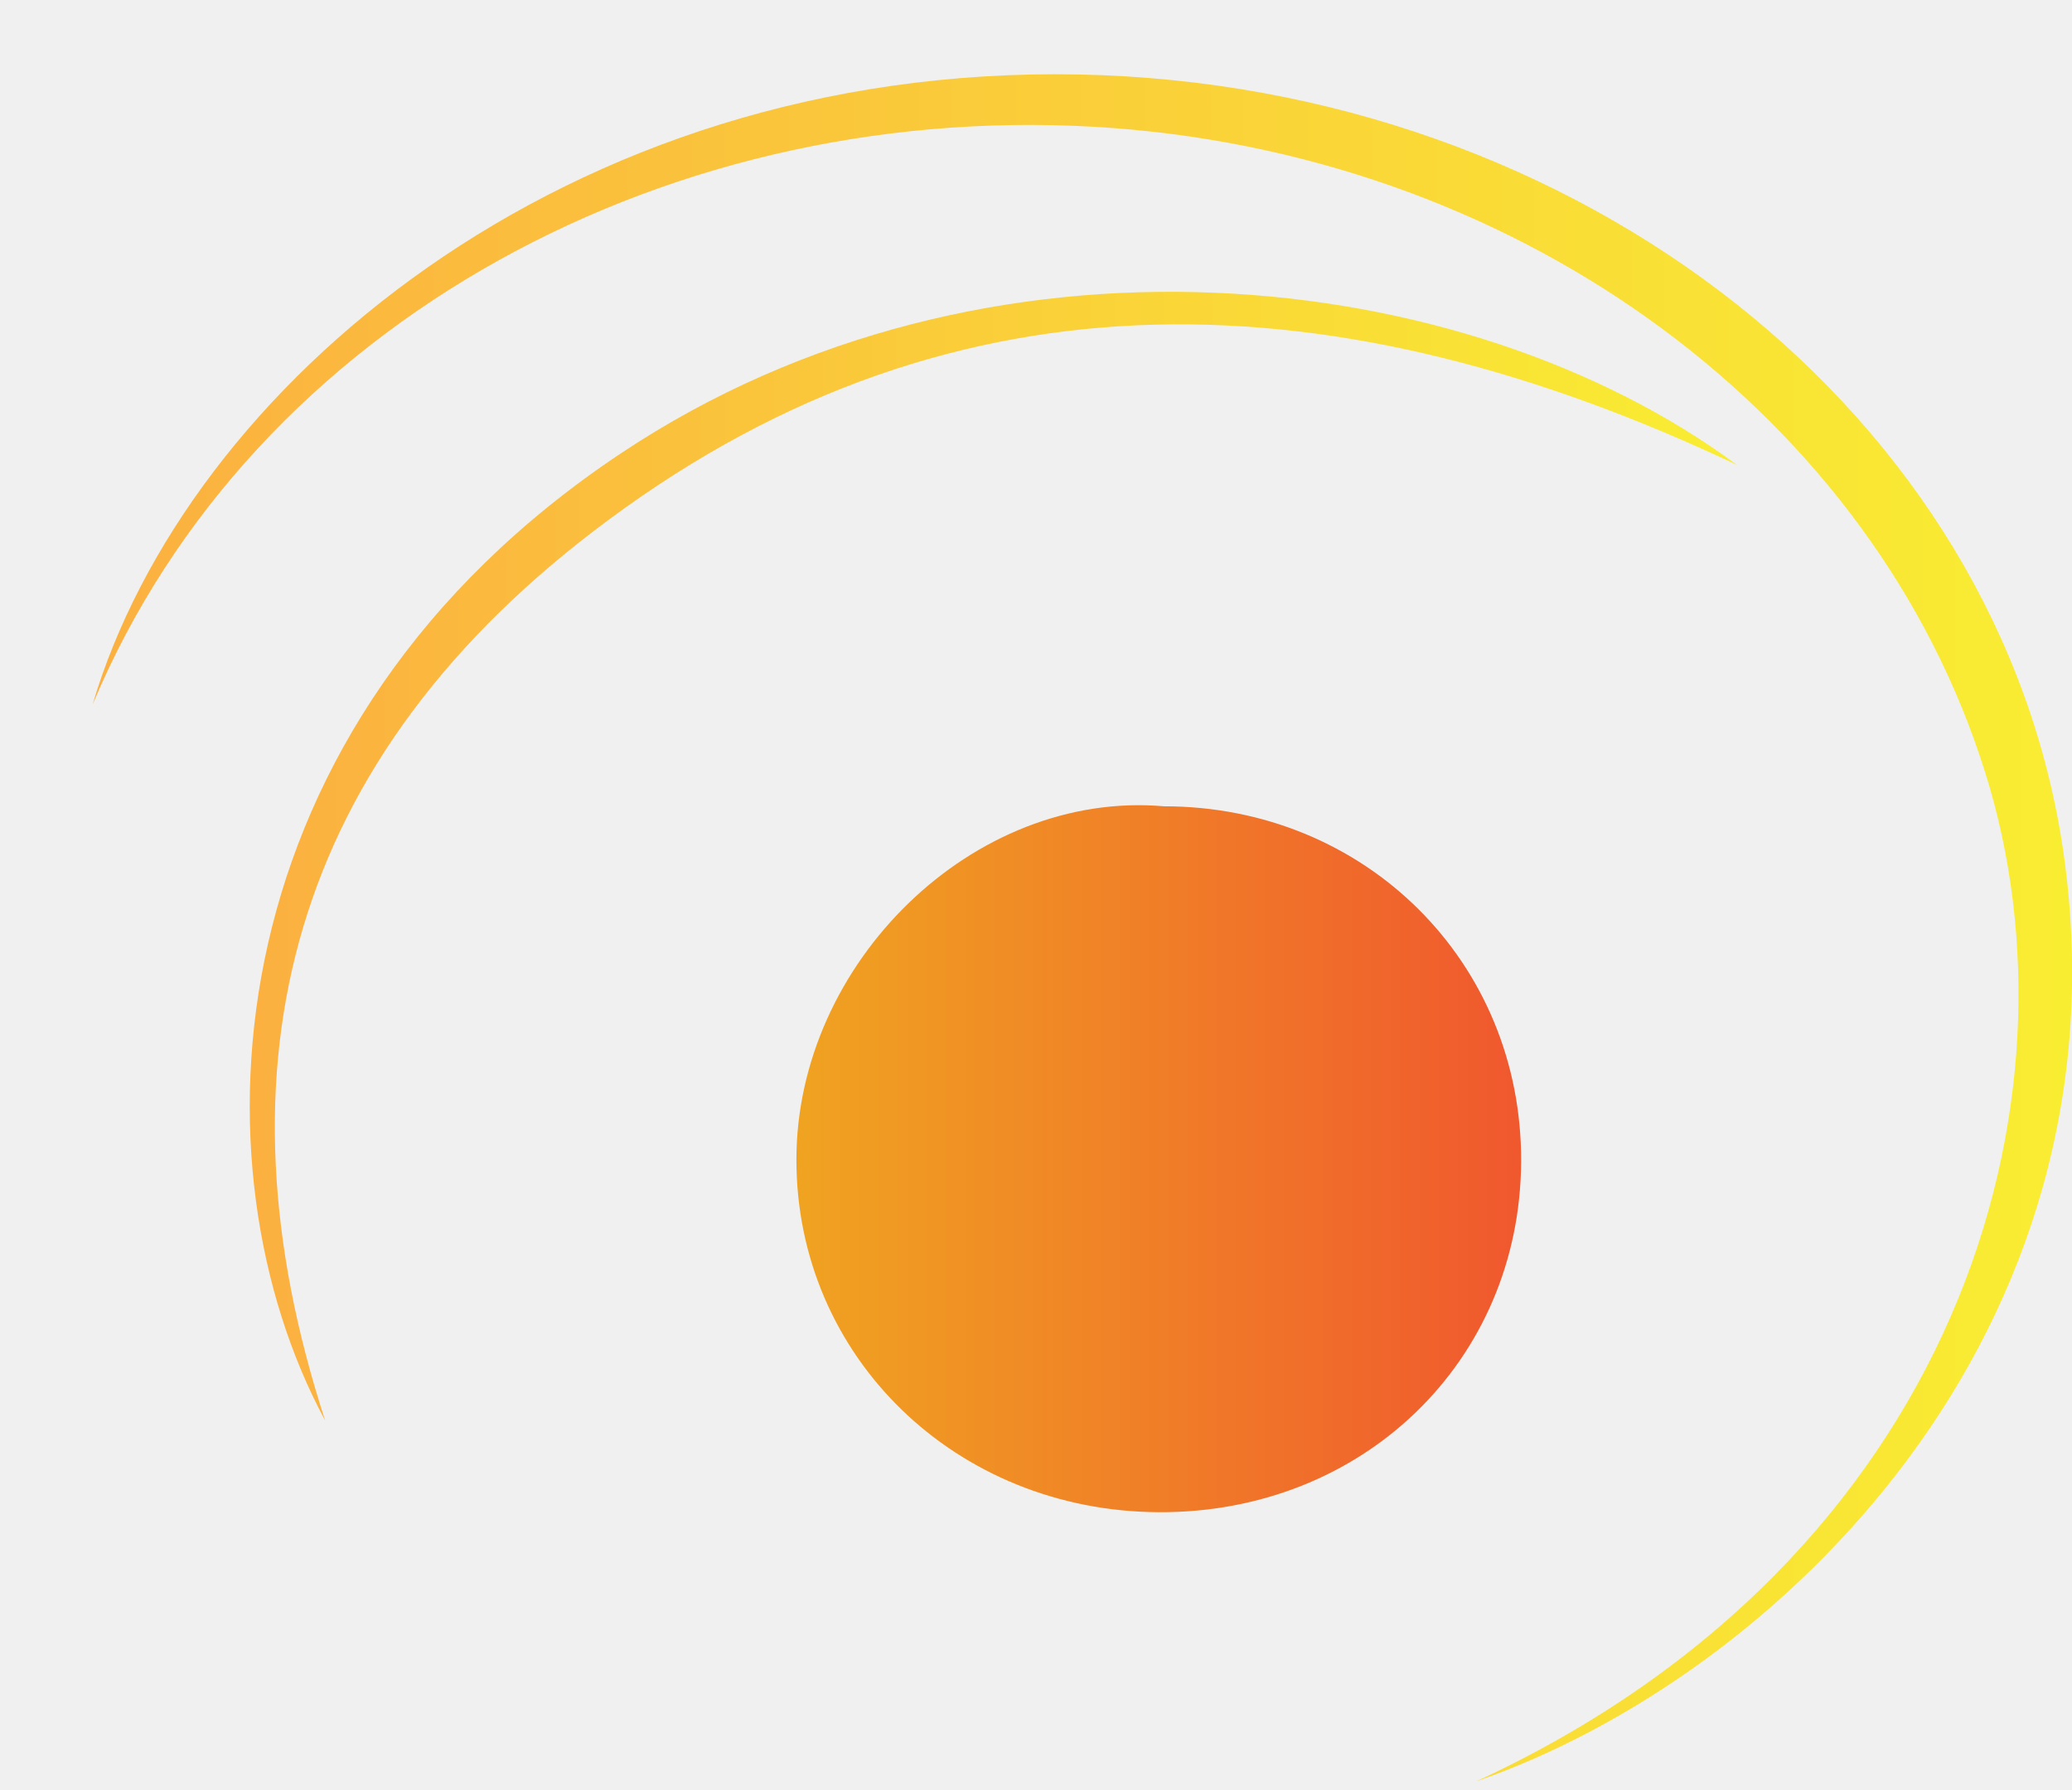
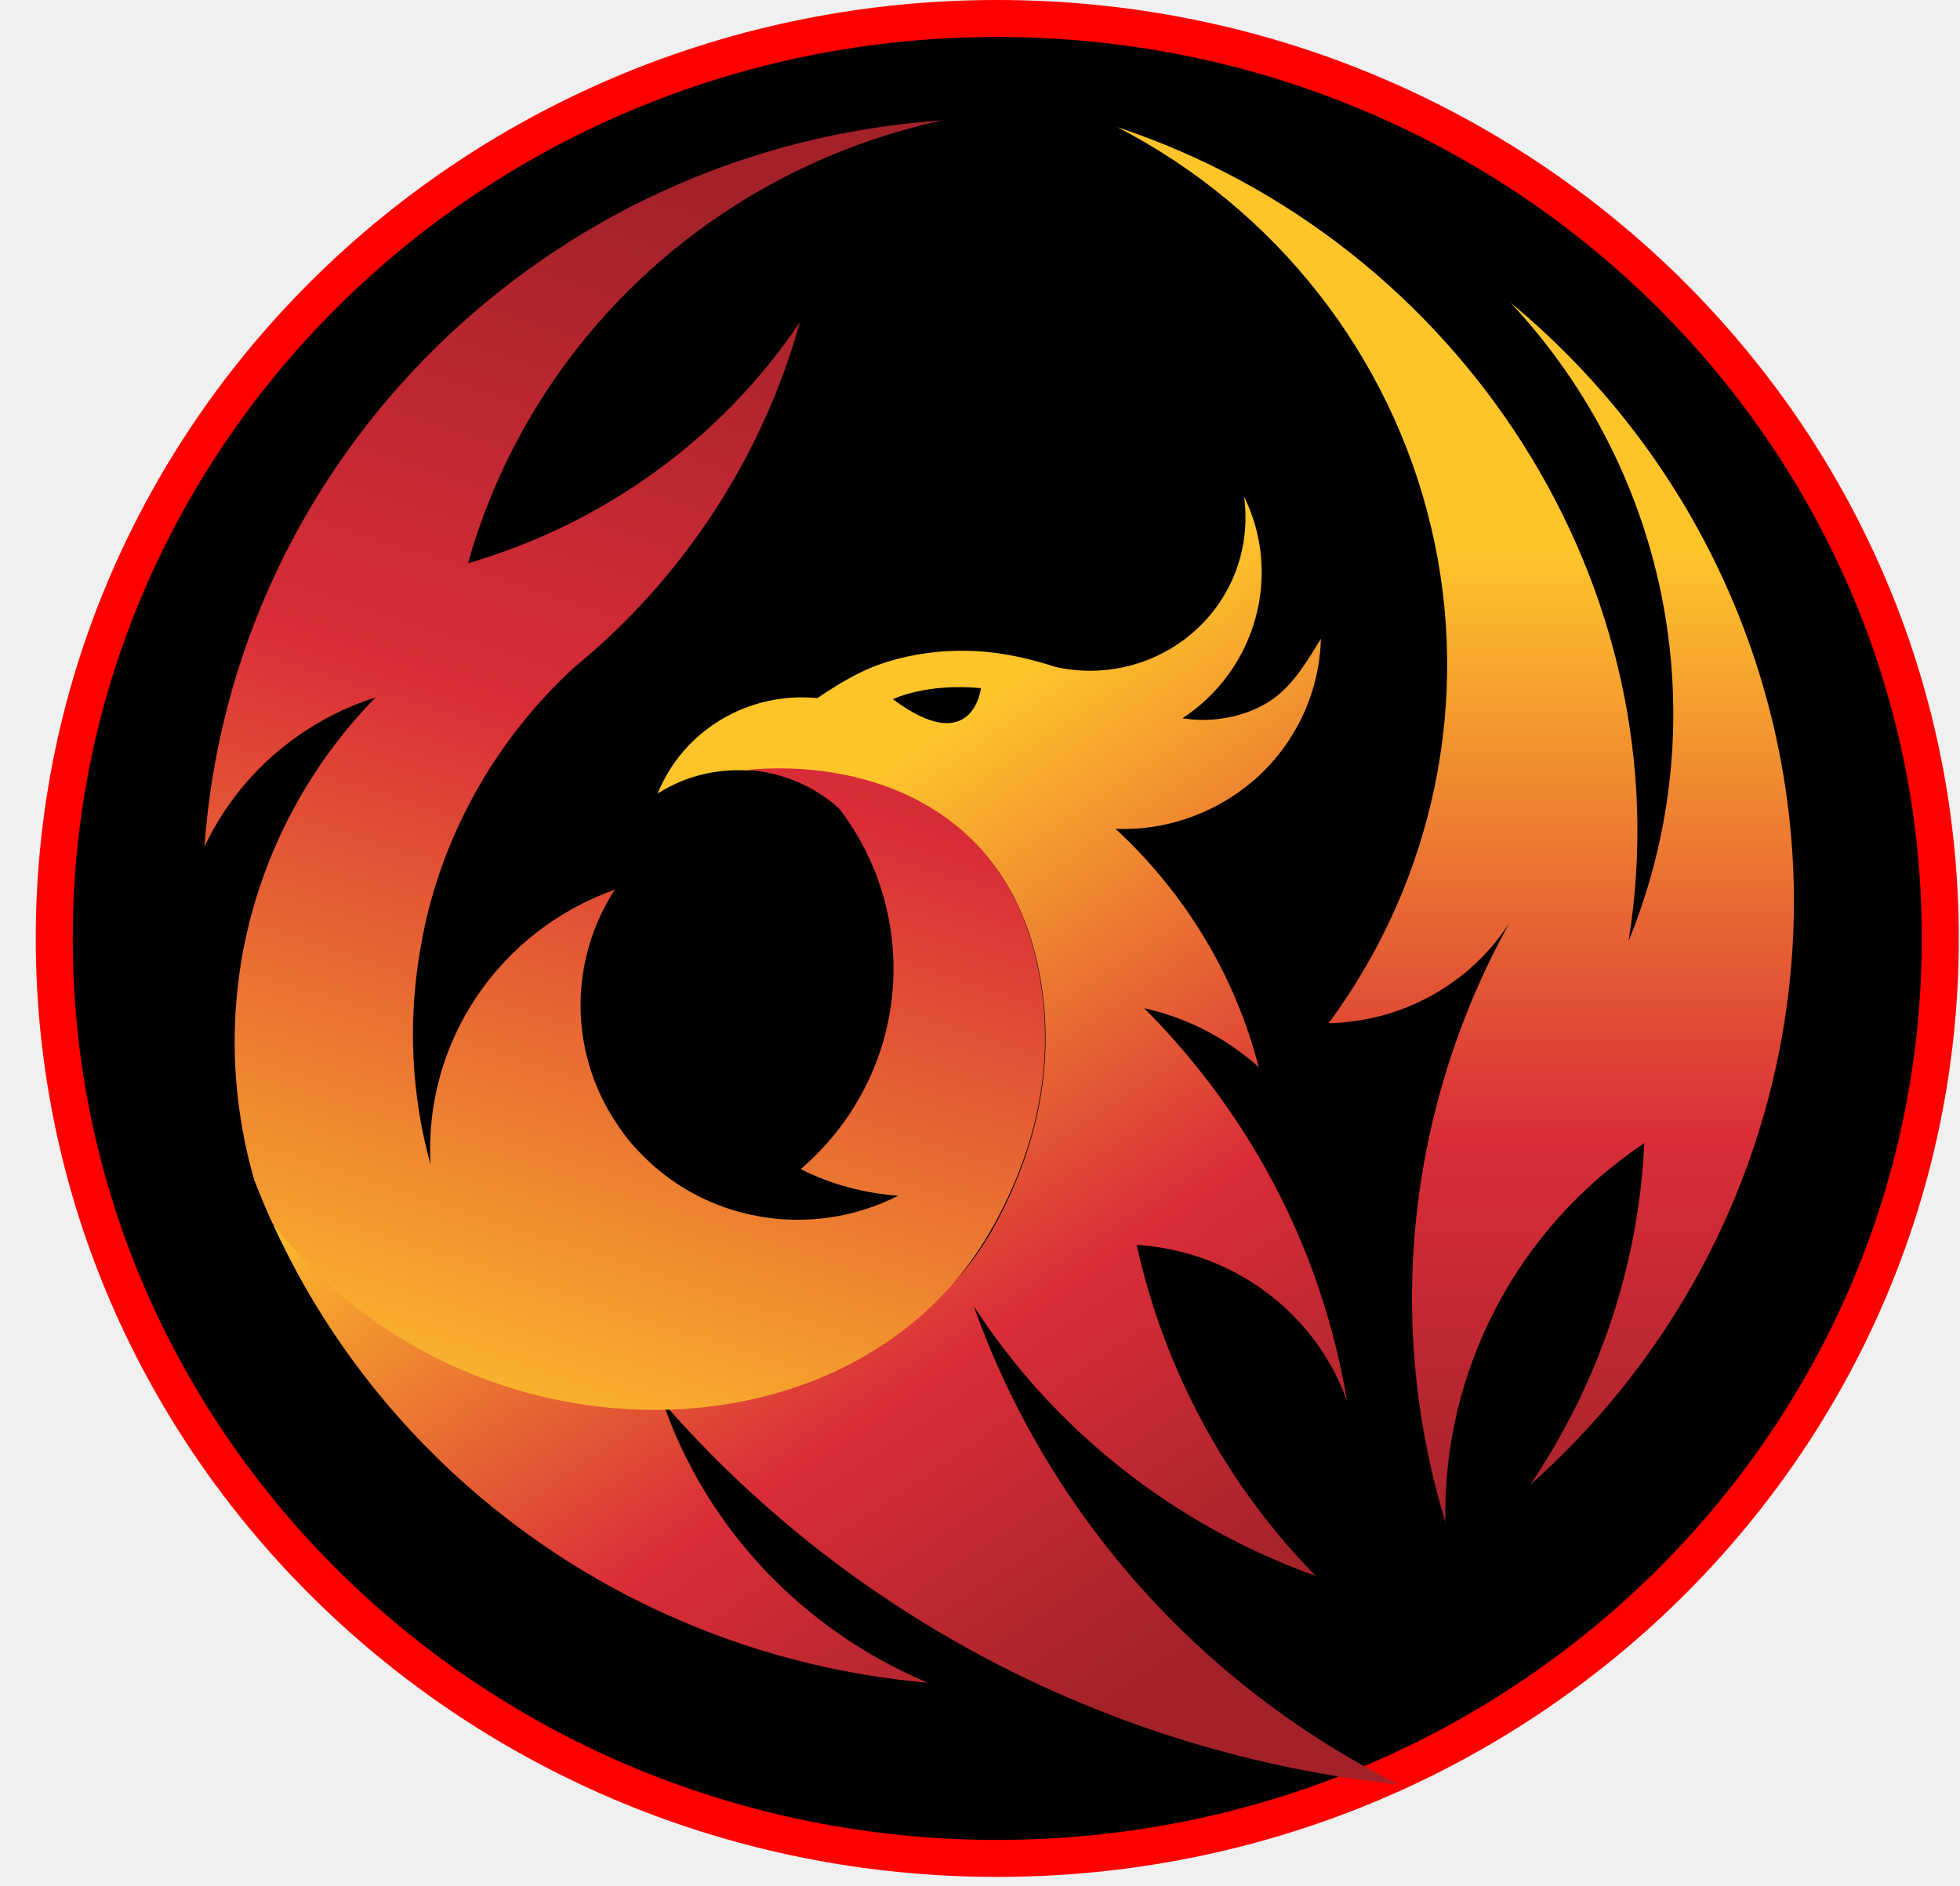
- <svg xmlns="http://www.w3.org/2000/svg" width="22" height="19" viewBox="0 0 22 19" fill="none">
-   <path d="M12.359 8.562C14.494 8.562 16.162 10.214 16.151 12.337C16.14 14.45 14.472 16.069 12.303 16.058C10.146 16.047 8.456 14.406 8.456 12.315C8.456 10.225 10.335 8.387 12.359 8.562Z" fill="url(#paint0_linear_507_319)" />
-   <path d="M0.983 7.482C1.973 4.132 5.987 0.683 11.458 0.791C16.785 0.899 21.244 4.416 21.911 9.063C22.634 14.162 18.875 17.807 15.673 18.917C20.81 16.54 22.178 11.687 21.077 8.199C19.898 4.436 16.206 1.695 11.836 1.361C7.166 1.007 2.685 3.414 0.983 7.482Z" fill="url(#paint1_linear_507_319)" />
-   <path d="M18.442 4.937C14.228 2.943 10.18 2.766 6.466 5.517C3.052 8.042 2.23 11.333 3.453 15.086C1.996 12.384 2.241 7.708 6.6 4.809C10.469 2.235 15.562 2.805 18.442 4.937Z" fill="url(#paint2_linear_507_319)" />
+ <svg xmlns="http://www.w3.org/2000/svg" width="53" height="51" viewBox="0 0 53 51" fill="none">
+   <path d="M52.467 25.38C52.467 39.11 41.062 50.261 26.967 50.261C12.872 50.261 1.467 39.11 1.467 25.38C1.467 11.651 12.872 0.5 26.967 0.5C41.062 0.5 52.467 11.651 52.467 25.38Z" fill="black" stroke="#FF0000" />
+   <g clip-path="url(#clip0_962_3571)">
+     <path fill-rule="evenodd" clip-rule="evenodd" d="M48.507 24.038C48.398 17.914 45.611 12.132 40.845 8.184C45.207 12.85 46.441 19.571 44.037 25.453C45.582 15.915 39.517 6.527 30.216 3.44C34.505 5.659 37.603 9.614 38.701 14.265C39.798 18.917 38.78 23.81 35.928 27.672C37.914 27.63 39.741 26.62 40.816 24.962C38.065 29.92 37.437 35.759 39.084 41.164C39.004 37.075 41.026 33.213 44.463 30.916C44.311 34.216 43.243 37.395 41.38 40.154C46.008 36.044 48.6 30.176 48.507 24.038Z" fill="url(#paint0_linear_962_3571)" />
+     <path fill-rule="evenodd" clip-rule="evenodd" d="M17.926 37.928C22.988 43.732 30.093 47.431 37.82 48.263C32.44 45.56 28.324 40.937 26.331 35.325C28.519 38.697 31.761 41.25 35.581 42.623C33.148 40.148 31.48 37.032 30.736 33.668C33.328 33.832 35.567 35.489 36.426 37.893C36.029 35.524 35.206 33.256 33.993 31.207C33.148 29.778 32.115 28.441 30.938 27.267C32.094 27.523 33.155 28.071 34.036 28.86C33.401 26.385 32.05 24.159 30.166 22.416C31.603 22.473 32.989 21.947 34.036 20.987C35.083 20.012 35.682 18.675 35.718 17.274C35.35 17.879 34.996 18.476 34.455 18.881C33.791 19.365 32.837 19.564 32 19.429H31.971C33.964 18.12 34.686 15.553 33.639 13.426C33.827 14.778 33.343 16.129 32.325 17.047C31.306 17.971 29.891 18.341 28.534 18.035C27.963 17.85 27.349 17.701 26.743 17.637C25.848 17.544 24.923 17.623 24.057 17.879C23.515 18.042 22.995 18.277 22.1 18.881C20.237 18.697 18.475 19.749 17.782 21.463C18.511 20.994 19.363 20.788 20.201 20.837C23.14 20.553 27.075 21.641 28.05 26.037C28.62 28.633 28.05 31.037 26.895 33.149C23.284 39.77 11.904 38.163 7.377 33.099C8.185 34.877 9.232 36.513 10.467 37.971C14.063 42.224 19.284 44.998 25.089 45.51C21.71 44.088 19.103 41.335 17.926 37.928Z" fill="url(#paint1_linear_962_3571)" />
+     <path fill-rule="evenodd" clip-rule="evenodd" d="M28.036 26.022C27.068 21.619 23.133 20.538 20.187 20.823C21.104 20.88 21.999 21.235 22.699 21.876C24.165 23.803 24.505 26.221 23.826 28.355C23.429 29.585 22.699 30.723 21.652 31.619C22.468 32.032 23.378 32.274 24.288 32.338C21.927 33.54 19.031 33.049 17.241 31.107C16.995 30.851 16.793 30.574 16.612 30.29C15.406 28.419 15.377 25.986 16.627 24.059C13.478 25.183 11.449 28.206 11.644 31.506C11.117 29.6 11.038 27.651 11.348 25.766C11.392 25.51 11.442 25.261 11.493 25.005C12.078 22.388 13.464 19.941 15.536 18.042C18.483 15.624 20.613 12.359 21.631 8.711C19.515 11.861 16.338 14.159 12.655 15.233C14.352 9.201 19.298 4.593 25.487 3.255C14.843 3.974 6.287 12.331 5.528 22.9C6.438 20.972 8.106 19.521 10.157 18.86C8.474 20.581 7.319 22.679 6.749 24.927C6.445 26.122 6.315 27.352 6.351 28.59C6.388 29.706 6.561 30.83 6.879 31.925C7.03 32.309 7.189 32.694 7.362 33.071C12.605 39.877 23.263 39.742 26.88 33.12C28.036 31.022 28.606 28.618 28.036 26.022Z" fill="url(#paint2_linear_962_3571)" />
+     <path fill-rule="evenodd" clip-rule="evenodd" d="M24.144 18.91C24.144 18.91 25.039 18.468 26.526 18.611C26.526 18.611 26.31 20.524 24.144 18.91Z" fill="black" />
+   </g>
  <defs>
-     <linearGradient id="paint0_linear_507_319" x1="8.453" y1="12.303" x2="16.15" y2="12.303" gradientUnits="userSpaceOnUse">
-       <stop stop-color="#F0A321" />
-       <stop offset="1" stop-color="#F0582E" />
+     <linearGradient id="paint0_linear_962_3571" x1="39.361" y1="14.899" x2="39.361" y2="42.214" gradientUnits="userSpaceOnUse">
+       <stop stop-color="#FEC52B" />
+       <stop offset="0.582" stop-color="#D92D38" />
+       <stop offset="0.994" stop-color="#A3222A" />
    </linearGradient>
-     <linearGradient id="paint1_linear_507_319" x1="0.982" y1="9.852" x2="21.992" y2="9.852" gradientUnits="userSpaceOnUse">
-       <stop stop-color="#FBB040" />
-       <stop offset="0.999" stop-color="#F9ED32" />
+     <linearGradient id="paint1_linear_962_3571" x1="20.298" y1="23.261" x2="34.02" y2="43.512" gradientUnits="userSpaceOnUse">
+       <stop stop-color="#FEC52B" />
+       <stop offset="0.582" stop-color="#D92D38" />
+       <stop offset="0.994" stop-color="#A3222A" />
    </linearGradient>
-     <linearGradient id="paint2_linear_507_319" x1="2.662" y1="9.087" x2="18.446" y2="9.087" gradientUnits="userSpaceOnUse">
-       <stop stop-color="#FBB040" />
-       <stop offset="0.999" stop-color="#F9ED32" />
+     <linearGradient id="paint2_linear_962_3571" x1="12.055" y1="39.773" x2="22.735" y2="6.676" gradientUnits="userSpaceOnUse">
+       <stop stop-color="#FEC52B" />
+       <stop offset="0.582" stop-color="#D92D38" />
+       <stop offset="0.994" stop-color="#A3222A" />
    </linearGradient>
+     <clipPath id="clip0_962_3571">
+       <rect width="43" height="45" fill="white" transform="translate(5.50659 3.25537)" />
+     </clipPath>
  </defs>
</svg>
